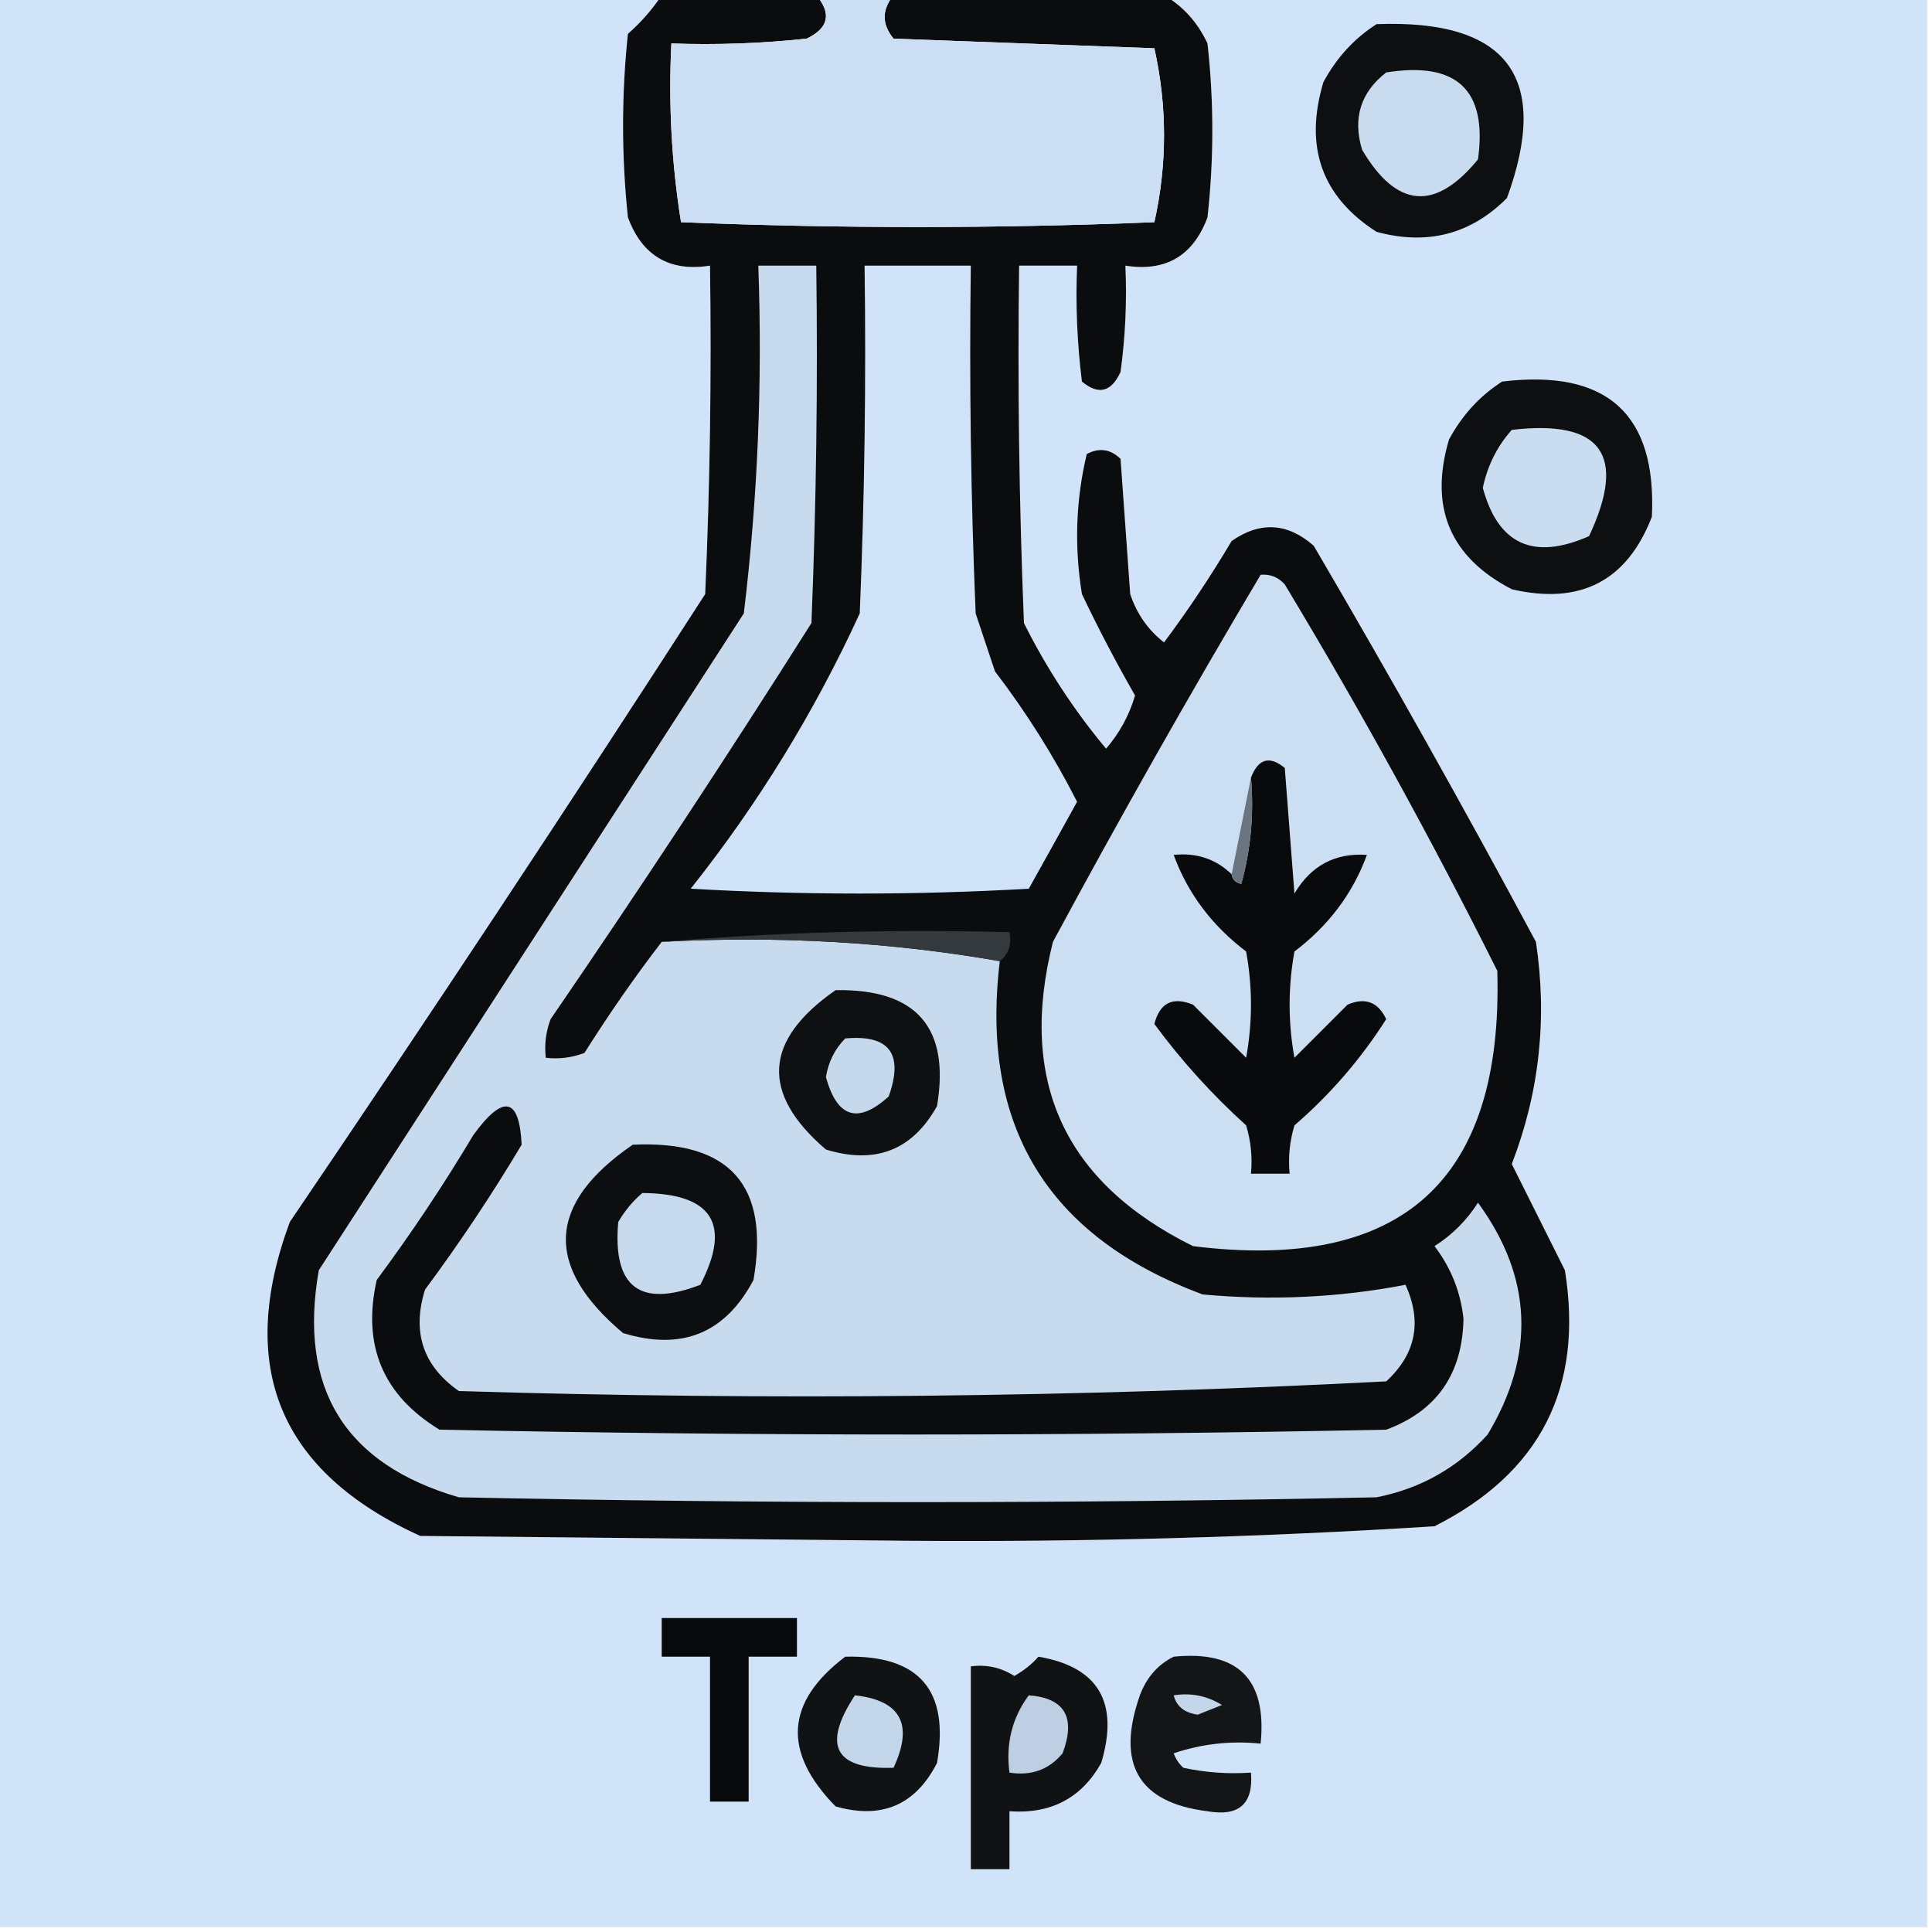
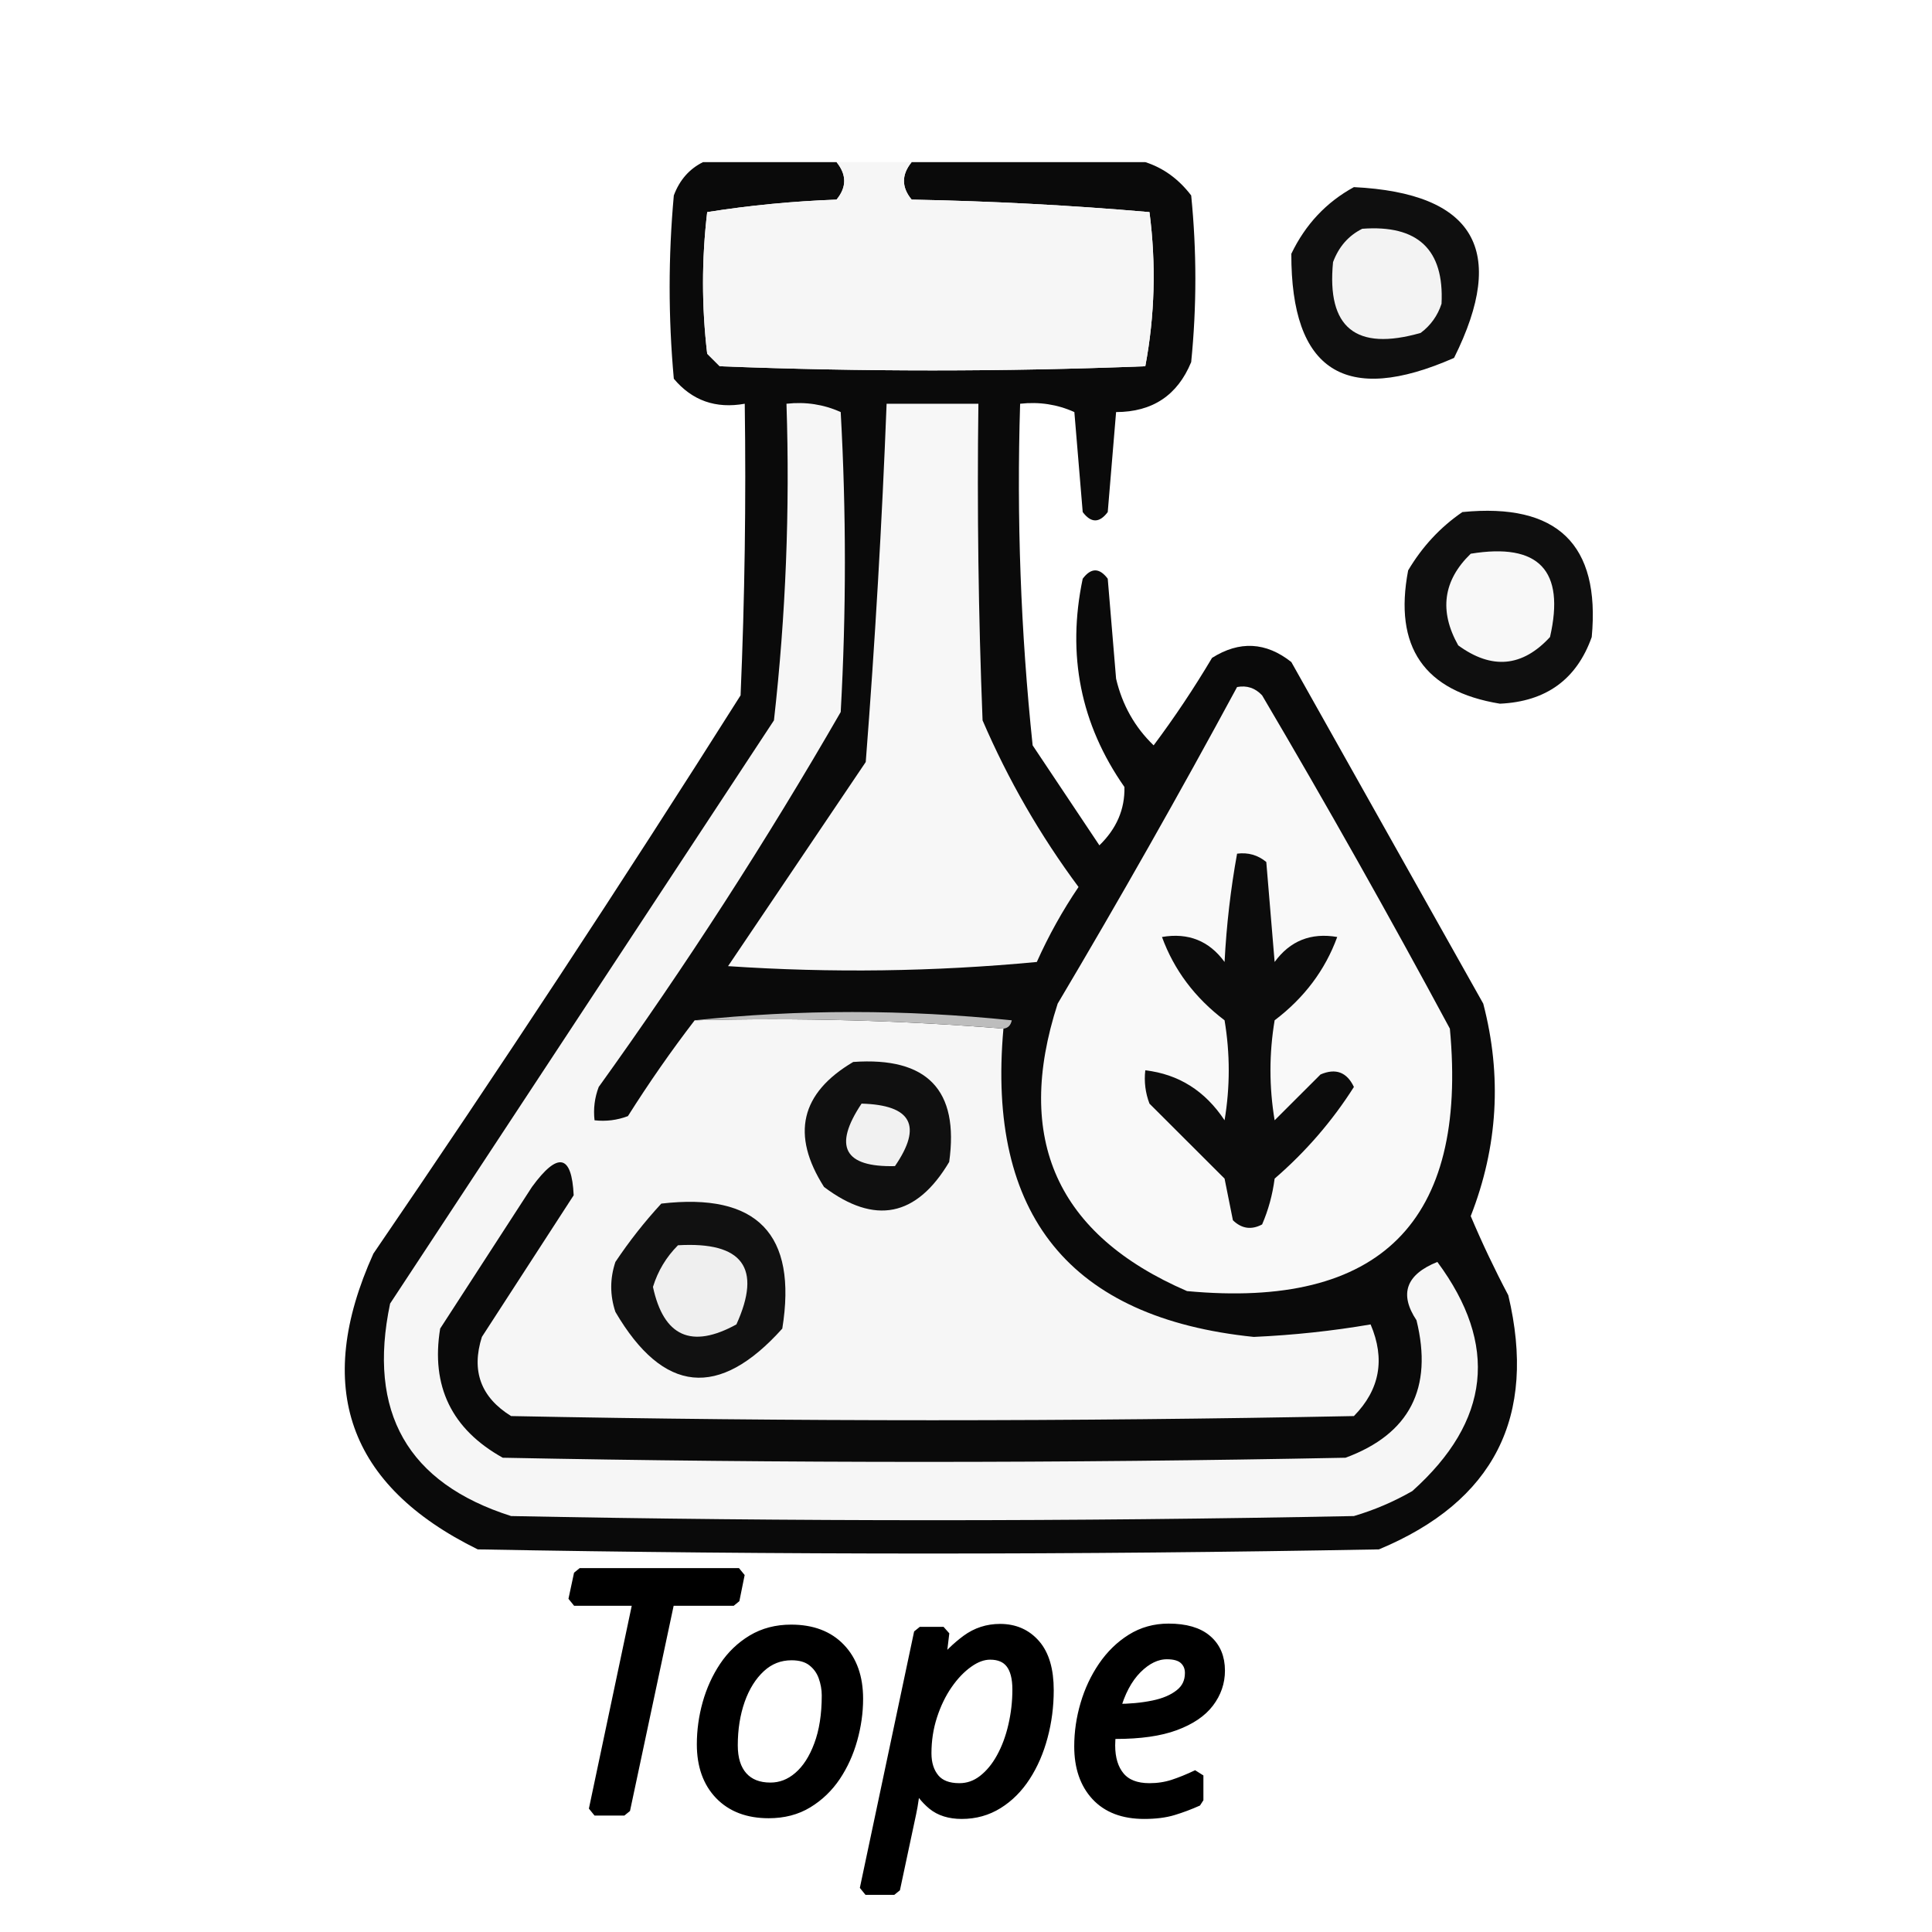
- <svg xmlns="http://www.w3.org/2000/svg" version="1.1" width="200px" height="200px" style="shape-rendering:geometricPrecision; text-rendering:geometricPrecision; image-rendering:optimizeQuality; fill-rule:evenodd; clip-rule:evenodd">
-   <g>
-     <path style="opacity:1" fill="#d0e3f8" d="M -0.5,-0.5 C 22.5,-0.5 45.5,-0.5 68.5,-0.5C 67.542,0.962 66.376,2.295 65,3.5C 64.333,9.833 64.333,16.167 65,22.5C 66.484,26.488 69.317,28.154 73.5,27.5C 73.666,38.838 73.5,50.172 73,61.5C 58.915,83.338 44.582,105.005 30,126.5C 24.435,141.534 28.935,152.368 43.5,159C 60.333,159.167 77.167,159.333 94,159.5C 112.216,159.64 130.383,159.14 148.5,158C 159.455,152.476 163.955,143.643 162,131.5C 160.149,127.797 158.315,124.13 156.5,120.5C 159.361,113.093 160.194,105.426 159,97.5C 151.601,83.704 143.934,70.037 136,56.5C 133.293,54.114 130.46,53.948 127.5,56C 125.329,59.659 122.996,63.159 120.5,66.5C 118.854,65.221 117.687,63.555 117,61.5C 116.667,56.833 116.333,52.167 116,47.5C 114.951,46.483 113.784,46.316 112.5,47C 111.365,51.748 111.198,56.581 112,61.5C 113.713,65.095 115.547,68.595 117.5,72C 116.888,74.058 115.888,75.891 114.5,77.5C 111.169,73.508 108.336,69.175 106,64.5C 105.5,52.171 105.333,39.838 105.5,27.5C 107.5,27.5 109.5,27.5 111.5,27.5C 111.334,31.514 111.501,35.514 112,39.5C 113.714,40.925 115.047,40.592 116,38.5C 116.499,34.848 116.665,31.182 116.5,27.5C 120.683,28.154 123.516,26.488 125,22.5C 125.667,16.5 125.667,10.5 125,4.5C 123.975,2.313 122.475,0.646 120.5,-0.5C 146.833,-0.5 173.167,-0.5 199.5,-0.5C 199.5,66.167 199.5,132.833 199.5,199.5C 132.833,199.5 66.167,199.5 -0.5,199.5C -0.5,132.833 -0.5,66.167 -0.5,-0.5 Z" />
+ <svg xmlns="http://www.w3.org/2000/svg" width="297mm" height="297mm" viewBox="0 0 297 297" version="1.1" id="svg1">
+   <defs id="defs1" />
+   <g id="layer1">
+     <g id="g24" style="clip-rule:evenodd;fill-rule:evenodd;image-rendering:optimizeQuality;shape-rendering:geometricPrecision;text-rendering:geometricPrecision" transform="matrix(1.282802,0,0,1.280835,21.48438,25.56232)">
+       <g id="g2">
+         <path style="opacity:1" fill="#0a0a0a" d="m 67.5,-0.5 c 5.333,0 10.667,0 16,0 1.228,1.51 1.228,3.01 0,4.5 -5.25,0.193 -10.417,0.693 -15.5,1.5 -0.667,5.667 -0.667,11.333 0,17 0.5,0.5 1,1 1.5,1.5 17,0.667 34,0.667 51,0 1.142,-6.084 1.309,-12.251 0.5,-18.5 C 111.577,4.68 102.077,4.18 92.5,4 c -1.228,-1.49 -1.228,-2.99 0,-4.5 9.333,0 18.667,0 28,0 2.167,0.698 4,2.031 5.5,4 0.667,6.667 0.667,13.333 0,20 -1.639,3.989 -4.639,5.989 -9,6 -0.333,4 -0.667,8 -1,12 -1,1.333 -2,1.333 -3,0 -0.333,-4 -0.667,-8 -1,-12 -2.041,-0.923 -4.208,-1.256 -6.5,-1 -0.427,13.726 0.073,27.393 1.5,41 2.667,4 5.333,8 8,12 2.062,-2.005 3.062,-4.338 3,-7 -5.252,-7.523 -6.919,-15.856 -5,-25 1,-1.333 2,-1.333 3,0 0.333,4 0.667,8 1,12 0.742,3.156 2.242,5.823 4.5,8 2.496,-3.341 4.829,-6.841 7,-10.5 3.291,-2.075 6.457,-1.908 9.5,0.5 7.667,13.667 15.333,27.333 23,41 2.257,8.66 1.757,17.16 -1.5,25.5 1.341,3.184 2.841,6.351 4.5,9.5 3.461,14.578 -1.705,24.744 -15.5,30.5 -36,0.667 -72,0.667 -108,0 -15.551,-7.665 -19.718,-19.498 -12.5,-35.5 15.06,-22.063 29.727,-44.396 44,-67 0.5,-11.662 0.666,-23.329 0.5,-35 -3.47,0.625 -6.304,-0.375 -8.5,-3 -0.667,-7.333 -0.667,-14.667 0,-22 0.69,-1.85 1.856,-3.184 3.5,-4 z" id="path2" />
+       </g>
+       <g id="g3">
+         <path style="opacity:1" fill="#f6f6f6" d="m 83.5,-0.5 c 3,0 6,0 9,0 -1.228,1.51 -1.228,3.01 0,4.5 9.577,0.18 19.077,0.68 28.5,1.5 0.809,6.249 0.642,12.416 -0.5,18.5 -17,0.667 -34,0.667 -51,0 C 69,23.5 68.5,23 68,22.5 67.333,16.833 67.333,11.167 68,5.5 73.083,4.693 78.25,4.193 83.5,4 c 1.228,-1.49 1.228,-2.99 0,-4.5 z" id="path3" />
+       </g>
+       <g id="g4">
+         <path style="opacity:1" fill="#0f0f0f" d="m 145.5,2.5 c 14.445,0.724 18.445,7.557 12,20.5 -13.033,5.742 -19.533,1.575 -19.5,-12.5 1.69,-3.521 4.19,-6.188 7.5,-8 z" id="path4" />
+       </g>
+       <g id="g5">
+         <path style="opacity:1" fill="#f3f3f3" d="m 146.5,7.5 c 6.664,-0.5 9.831,2.5 9.5,9 -0.465,1.431 -1.299,2.598 -2.5,3.5 -7.771,2.219 -11.271,-0.614 -10.5,-8.5 0.69,-1.85 1.856,-3.184 3.5,-4 z" id="path5" />
+       </g>
+       <g id="g6">
+         <path style="opacity:1" fill="#f6f6f6" d="m 66.5,102.5 c 12.511,-0.329 24.845,0.005 37,1 -2.008,22.402 7.992,34.735 30,37 4.767,-0.216 9.434,-0.716 14,-1.5 1.774,4.163 1.107,7.83 -2,11 -33.667,0.667 -67.333,0.667 -101,0 -3.627,-2.251 -4.793,-5.418 -3.5,-9.5 3.667,-5.667 7.333,-11.333 11,-17 -0.232,-4.924 -1.899,-5.258 -5,-1 -3.667,5.667 -7.333,11.333 -11,17 -1.129,6.91 1.371,12.077 7.5,15.5 33.667,0.667 67.333,0.667 101,0 7.673,-2.842 10.506,-8.342 8.5,-16.5 -2.091,-3.152 -1.258,-5.485 2.5,-7 7.355,9.94 6.355,19.107 -3,27.5 -2.217,1.275 -4.551,2.275 -7,3 -33.667,0.667 -67.333,0.667 -101,0 -12.403,-3.953 -17.236,-12.453 -14.5,-25.5 15.333,-23.333 30.667,-46.667 46,-70 1.42,-12.606 1.92,-25.272 1.5,-38 2.292,-0.256 4.459,0.077 6.5,1 0.667,12 0.667,24 0,36 -8.906,15.477 -18.573,30.477 -29,45 -0.49,1.293 -0.657,2.627 -0.5,4 1.373,0.157 2.707,-0.01 4,-0.5 2.53,-4.013 5.196,-7.846 8,-11.5 z" id="path6" />
+       </g>
+       <g id="g7">
+         <path style="opacity:1" fill="#f7f7f7" d="m 89.5,28.5 c 3.667,0 7.333,0 11,0 -0.167,12.671 0,25.338 0.5,38 3.061,7.124 6.895,13.791 11.5,20 -1.92,2.839 -3.587,5.839 -5,9 -12.32,1.166 -24.653,1.333 -37,0.5 5.5,-8.167 11,-16.333 16.5,-24.5 1.113,-14.354 1.947,-28.687 2.5,-43 z" id="path7" />
+       </g>
+       <g id="g8">
+         <path style="opacity:1" fill="#0f0f0f" d="m 158.5,41.5 c 11.375,-1.123 16.542,3.877 15.5,15 -1.803,5.081 -5.469,7.748 -11,8 -9.086,-1.485 -12.753,-6.819 -11,-16 1.694,-2.858 3.861,-5.191 6.5,-7 z" id="path8" />
+       </g>
+       <g id="g9">
+         <path style="opacity:1" fill="#f8f8f8" d="m 159.5,46.5 c 8.165,-1.336 11.331,1.997 9.5,10 -3.315,3.605 -6.982,3.939 -11,1 -2.311,-4.126 -1.811,-7.793 1.5,-11 z" id="path9" />
+       </g>
+       <g id="g10">
+         <path style="opacity:1" fill="#f9f9f9" d="m 131.5,62.5 c 1.175,-0.219 2.175,0.114 3,1 7.753,13.171 15.253,26.505 22.5,40 2.167,23.167 -8.333,33.667 -31.5,31.5 -15.589,-6.754 -20.756,-18.254 -15.5,-34.5 7.444,-12.559 14.61,-25.226 21.5,-38 z" id="path10" />
+       </g>
+       <g id="g11">
+         <path style="opacity:1" fill="#0c0c0c" d="m 131.5,82.5 c 1.322,-0.17 2.489,0.163 3.5,1 0.333,4 0.667,8 1,12 1.848,-2.541 4.348,-3.541 7.5,-3 -1.449,3.972 -3.949,7.306 -7.5,10 -0.667,4 -0.667,8 0,12 1.833,-1.833 3.667,-3.667 5.5,-5.5 1.819,-0.783 3.152,-0.283 4,1.5 -2.606,4.109 -5.773,7.776 -9.5,11 -0.251,1.933 -0.751,3.766 -1.5,5.5 -1.284,0.684 -2.451,0.517 -3.5,-0.5 -0.333,-1.667 -0.667,-3.333 -1,-5 -3,-3 -6,-6 -9,-9 -0.49,-1.293 -0.657,-2.627 -0.5,-4 4.003,0.471 7.169,2.471 9.5,6 0.667,-4 0.667,-8 0,-12 -3.551,-2.694 -6.051,-6.028 -7.5,-10 3.152,-0.541 5.652,0.459 7.5,3 0.228,-4.417 0.728,-8.75 1.5,-13 z" id="path11" />
+       </g>
+       <g id="g12">
+         <path style="opacity:1" fill="#bdbdbd" d="m 66.5,102.5 c 12.506,-1.325 25.173,-1.325 38,0 -0.124,0.607 -0.457,0.94 -1,1 -12.155,-0.995 -24.489,-1.329 -37,-1 z" id="path12" />
+       </g>
+       <g id="g13">
+         <path style="opacity:1" fill="#101010" d="m 85.5,107.5 c 8.874,-0.629 12.708,3.371 11.5,12 -3.913,6.596 -8.914,7.596 -15,3 -3.982,-6.265 -2.815,-11.265 3.5,-15 z" id="path13" />
+       </g>
+       <g id="g14">
+         <path style="opacity:1" fill="#f1f1f1" d="m 86.5,112.5 c 5.988,0.164 7.321,2.664 4,7.5 -6.097,0.147 -7.43,-2.353 -4,-7.5 z" id="path14" />
+       </g>
+       <g id="g15">
+         <path style="opacity:1" fill="#111111" d="m 62.5,124.5 c 11.489,-1.345 16.323,3.655 14.5,15 -7.592,8.481 -14.259,7.814 -20,-2 -0.667,-2 -0.667,-4 0,-6 1.667,-2.496 3.5,-4.829 5.5,-7 z" id="path15" />
+       </g>
+       <g id="g16">
+         <path style="opacity:1" fill="#efefef" d="m 64.5,129.5 c 7.744,-0.452 10.077,2.715 7,9.5 -5.383,2.961 -8.716,1.461 -10,-4.5 0.592,-1.923 1.592,-3.589 3,-5 z" id="path16" />
+       </g>
+     </g>
  </g>
-   <g>
-     <path style="opacity:1" fill="#0b0c0d" d="M 68.5,-0.5 C 73.833,-0.5 79.167,-0.5 84.5,-0.5C 86.116,1.416 85.782,2.916 83.5,4C 78.845,4.499 74.178,4.666 69.5,4.5C 69.19,10.758 69.524,16.924 70.5,23C 86.833,23.667 103.167,23.667 119.5,23C 120.833,17 120.833,11 119.5,5C 110.5,4.667 101.5,4.333 92.5,4C 91.272,2.51 91.272,1.01 92.5,-0.5C 101.833,-0.5 111.167,-0.5 120.5,-0.5C 122.475,0.646 123.975,2.313 125,4.5C 125.667,10.5 125.667,16.5 125,22.5C 123.516,26.488 120.683,28.154 116.5,27.5C 116.665,31.182 116.499,34.848 116,38.5C 115.047,40.592 113.714,40.925 112,39.5C 111.501,35.514 111.334,31.514 111.5,27.5C 109.5,27.5 107.5,27.5 105.5,27.5C 105.333,39.838 105.5,52.171 106,64.5C 108.336,69.175 111.169,73.508 114.5,77.5C 115.888,75.891 116.888,74.058 117.5,72C 115.547,68.595 113.713,65.095 112,61.5C 111.198,56.581 111.365,51.748 112.5,47C 113.784,46.316 114.951,46.483 116,47.5C 116.333,52.167 116.667,56.833 117,61.5C 117.687,63.555 118.854,65.221 120.5,66.5C 122.996,63.159 125.329,59.659 127.5,56C 130.46,53.948 133.293,54.114 136,56.5C 143.934,70.037 151.601,83.704 159,97.5C 160.194,105.426 159.361,113.093 156.5,120.5C 158.315,124.13 160.149,127.797 162,131.5C 163.955,143.643 159.455,152.476 148.5,158C 130.383,159.14 112.216,159.64 94,159.5C 77.167,159.333 60.333,159.167 43.5,159C 28.935,152.368 24.435,141.534 30,126.5C 44.582,105.005 58.915,83.338 73,61.5C 73.5,50.172 73.666,38.838 73.5,27.5C 69.317,28.154 66.484,26.488 65,22.5C 64.333,16.167 64.333,9.833 65,3.5C 66.376,2.295 67.542,0.962 68.5,-0.5 Z" />
-   </g>
-   <g>
-     <path style="opacity:1" fill="#ccdef3" d="M 84.5,-0.5 C 87.167,-0.5 89.833,-0.5 92.5,-0.5C 91.272,1.01 91.272,2.51 92.5,4C 101.5,4.333 110.5,4.667 119.5,5C 120.833,11 120.833,17 119.5,23C 103.167,23.667 86.833,23.667 70.5,23C 69.524,16.924 69.19,10.758 69.5,4.5C 74.178,4.666 78.845,4.499 83.5,4C 85.782,2.916 86.116,1.416 84.5,-0.5 Z" />
-   </g>
-   <g>
-     <path style="opacity:1" fill="#0e0f10" d="M 142.5,2.5 C 156.057,1.988 160.557,7.988 156,20.5C 152.257,24.259 147.757,25.426 142.5,24C 136.823,20.364 134.99,15.197 137,8.5C 138.36,5.977 140.193,3.977 142.5,2.5 Z" />
-   </g>
-   <g>
-     <path style="opacity:1" fill="#c9dbef" d="M 143.5,7.5 C 150.827,6.329 153.994,9.329 153,16.5C 148.577,21.899 144.577,21.565 141,15.5C 140.018,12.225 140.851,9.559 143.5,7.5 Z" />
-   </g>
-   <g>
-     <path style="opacity:1" fill="#c8daee" d="M 68.5,97.5 C 80.548,96.855 92.215,97.522 103.5,99.5C 101.435,116.539 108.435,128.039 124.5,134C 131.63,134.656 138.63,134.322 145.5,133C 147.238,136.844 146.571,140.177 143.5,143C 111.586,144.652 79.585,144.985 47.5,144C 43.788,141.398 42.621,137.898 44,133.5C 47.581,128.672 50.915,123.672 54,118.5C 53.768,113.576 52.101,113.242 49,117.5C 45.915,122.672 42.581,127.672 39,132.5C 37.469,139.267 39.636,144.434 45.5,148C 78.167,148.667 110.833,148.667 143.5,148C 148.73,146.065 151.397,142.232 151.5,136.5C 151.195,133.724 150.195,131.224 148.5,129C 150.333,127.833 151.833,126.333 153,124.5C 158.636,132.223 158.97,140.223 154,148.5C 150.896,151.933 147.063,154.1 142.5,155C 110.833,155.667 79.167,155.667 47.5,155C 35.694,151.566 30.86,143.732 33,131.5C 47.667,108.833 62.333,86.167 77,63.5C 78.438,51.576 78.938,39.576 78.5,27.5C 80.5,27.5 82.5,27.5 84.5,27.5C 84.666,39.838 84.5,52.171 84,64.5C 75.249,78.338 66.249,92.005 57,105.5C 56.51,106.793 56.343,108.127 56.5,109.5C 57.873,109.657 59.207,109.49 60.5,109C 63.03,104.987 65.696,101.154 68.5,97.5 Z" />
-   </g>
-   <g>
-     <path style="opacity:1" fill="#cfe2f7" d="M 89.5,27.5 C 93.167,27.5 96.833,27.5 100.5,27.5C 100.333,39.505 100.5,51.505 101,63.5C 101.667,65.5 102.333,67.5 103,69.5C 106.244,73.744 109.078,78.244 111.5,83C 109.85,85.99 108.183,88.99 106.5,92C 94.833,92.667 83.167,92.667 71.5,92C 78.475,83.219 84.308,73.719 89,63.5C 89.5,51.505 89.666,39.505 89.5,27.5 Z" />
-   </g>
-   <g>
-     <path style="opacity:1" fill="#0e0f10" d="M 155.5,39.5 C 166.351,38.193 171.518,42.859 171,53.5C 168.426,60.148 163.593,62.648 156.5,61C 150.092,57.677 147.925,52.511 150,45.5C 151.36,42.977 153.193,40.977 155.5,39.5 Z" />
-   </g>
-   <g>
-     <path style="opacity:1" fill="#cadcf0" d="M 156.5,44.5 C 165.786,43.412 168.453,47.078 164.5,55.5C 158.752,58.039 155.085,56.372 153.5,50.5C 153.984,48.199 154.984,46.199 156.5,44.5 Z" />
-   </g>
-   <g>
-     <path style="opacity:1" fill="#cbdef2" d="M 130.5,59.5 C 131.496,59.414 132.329,59.748 133,60.5C 140.855,73.544 148.189,86.877 155,100.5C 155.629,122.201 145.129,131.701 123.5,129C 110.193,122.415 105.359,111.915 109,97.5C 115.925,84.644 123.092,71.977 130.5,59.5 Z" />
-   </g>
-   <g>
-     <path style="opacity:1" fill="#090a0b" d="M 127.5,90.5 C 127.56,91.043 127.893,91.376 128.5,91.5C 129.489,87.893 129.823,84.226 129.5,80.5C 130.255,78.534 131.421,78.2 133,79.5C 133.333,83.833 133.667,88.167 134,92.5C 135.715,89.603 138.215,88.269 141.5,88.5C 140.051,92.472 137.551,95.806 134,98.5C 133.333,102.167 133.333,105.833 134,109.5C 135.833,107.667 137.667,105.833 139.5,104C 141.319,103.217 142.652,103.717 143.5,105.5C 140.894,109.609 137.727,113.276 134,116.5C 133.506,118.134 133.34,119.801 133.5,121.5C 132.167,121.5 130.833,121.5 129.5,121.5C 129.66,119.801 129.494,118.134 129,116.5C 125.451,113.287 122.284,109.787 119.5,106C 120.059,103.812 121.393,103.146 123.5,104C 125.333,105.833 127.167,107.667 129,109.5C 129.667,105.833 129.667,102.167 129,98.5C 125.449,95.806 122.949,92.472 121.5,88.5C 123.858,88.252 125.858,88.919 127.5,90.5 Z" />
-   </g>
-   <g>
-     <path style="opacity:1" fill="#6b7580" d="M 129.5,80.5 C 129.823,84.226 129.489,87.893 128.5,91.5C 127.893,91.376 127.56,91.043 127.5,90.5C 128.167,87.167 128.833,83.833 129.5,80.5 Z" />
-   </g>
-   <g>
-     <path style="opacity:1" fill="#34393e" d="M 68.5,97.5 C 80.322,96.505 92.322,96.172 104.5,96.5C 104.737,97.791 104.404,98.791 103.5,99.5C 92.215,97.522 80.548,96.855 68.5,97.5 Z" />
-   </g>
-   <g>
-     <path style="opacity:1" fill="#0f1011" d="M 86.5,102.5 C 94.865,102.36 98.365,106.36 97,114.5C 94.459,119.069 90.625,120.569 85.5,119C 78.713,113.18 79.047,107.68 86.5,102.5 Z" />
-   </g>
-   <g>
-     <path style="opacity:1" fill="#c6d8ec" d="M 87.5,107.5 C 92.069,107.083 93.569,109.083 92,113.5C 88.828,116.388 86.661,115.722 85.5,111.5C 85.752,109.927 86.418,108.594 87.5,107.5 Z" />
-   </g>
-   <g>
-     <path style="opacity:1" fill="#0d0e0f" d="M 65.5,118.5 C 75.536,118.032 79.702,122.699 78,132.5C 75.081,138.025 70.581,139.858 64.5,138C 56.287,131.096 56.621,124.596 65.5,118.5 Z" />
-   </g>
-   <g>
-     <path style="opacity:1" fill="#c7d9ed" d="M 66.5,123.5 C 73.745,123.555 75.745,126.722 72.5,133C 66.24,135.412 63.407,133.245 64,126.5C 64.698,125.309 65.531,124.309 66.5,123.5 Z" />
-   </g>
-   <g>
-     <path style="opacity:1" fill="#08090a" d="M 68.5,167.5 C 73.167,167.5 77.833,167.5 82.5,167.5C 82.5,168.833 82.5,170.167 82.5,171.5C 80.833,171.5 79.167,171.5 77.5,171.5C 77.5,176.5 77.5,181.5 77.5,186.5C 76.167,186.5 74.833,186.5 73.5,186.5C 73.5,181.5 73.5,176.5 73.5,171.5C 71.833,171.5 70.167,171.5 68.5,171.5C 68.5,170.167 68.5,168.833 68.5,167.5 Z" />
-   </g>
-   <g>
-     <path style="opacity:1" fill="#111213" d="M 87.5,171.5 C 95.148,171.314 98.315,174.981 97,182.5C 94.774,186.861 91.274,188.361 86.5,187C 80.974,181.357 81.308,176.19 87.5,171.5 Z" />
-   </g>
-   <g>
-     <path style="opacity:1" fill="#111213" d="M 107.5,171.5 C 113.706,172.558 115.872,176.224 114,182.5C 111.961,186.136 108.794,187.802 104.5,187.5C 104.5,189.5 104.5,191.5 104.5,193.5C 103.167,193.5 101.833,193.5 100.5,193.5C 100.5,186.5 100.5,179.5 100.5,172.5C 102.144,172.286 103.644,172.62 105,173.5C 105.995,172.934 106.828,172.267 107.5,171.5 Z" />
-   </g>
-   <g>
-     <path style="opacity:1" fill="#141517" d="M 121.5,171.5 C 128.167,170.833 131.167,173.833 130.5,180.5C 127.428,180.183 124.428,180.516 121.5,181.5C 121.709,182.086 122.043,182.586 122.5,183C 124.81,183.497 127.143,183.663 129.5,183.5C 129.763,186.734 128.263,188.068 125,187.5C 117.841,186.607 115.508,182.607 118,175.5C 118.69,173.65 119.856,172.316 121.5,171.5 Z" />
-   </g>
-   <g>
-     <path style="opacity:1" fill="#c4d6ea" d="M 88.5,175.5 C 93.258,176.022 94.591,178.522 92.5,183C 86.413,183.205 85.079,180.705 88.5,175.5 Z" />
-   </g>
-   <g>
-     <path style="opacity:1" fill="#becfe3" d="M 106.5,175.5 C 110.225,175.78 111.392,177.78 110,181.5C 108.599,183.192 106.766,183.859 104.5,183.5C 104.107,180.487 104.774,177.82 106.5,175.5 Z" />
-   </g>
-   <g>
-     <path style="opacity:1" fill="#c4d6e9" d="M 121.5,175.5 C 123.288,175.215 124.955,175.548 126.5,176.5C 125.667,176.833 124.833,177.167 124,177.5C 122.624,177.316 121.791,176.649 121.5,175.5 Z" />
-   </g>
+   <text xml:space="preserve" style="font-style:italic;font-variant:normal;font-weight:500;font-stretch:normal;font-size:50.8px;line-height:0.12;font-family:'CMU Concrete';-inkscape-font-specification:'CMU Concrete Medium Italic';opacity:1;fill:#000000;fill-opacity:1;stroke:#000000;stroke-width:1.779;stroke-linecap:round;stroke-linejoin:bevel;stroke-miterlimit:5;stroke-dasharray:none;stroke-dashoffset:0;stroke-opacity:1" x="83.678" y="278.216" id="text1">
+     <tspan id="tspan1" style="stroke-width:1.779;stroke-dasharray:none" x="83.678" y="278.216">Tope</tspan>
+   </text>
</svg>
